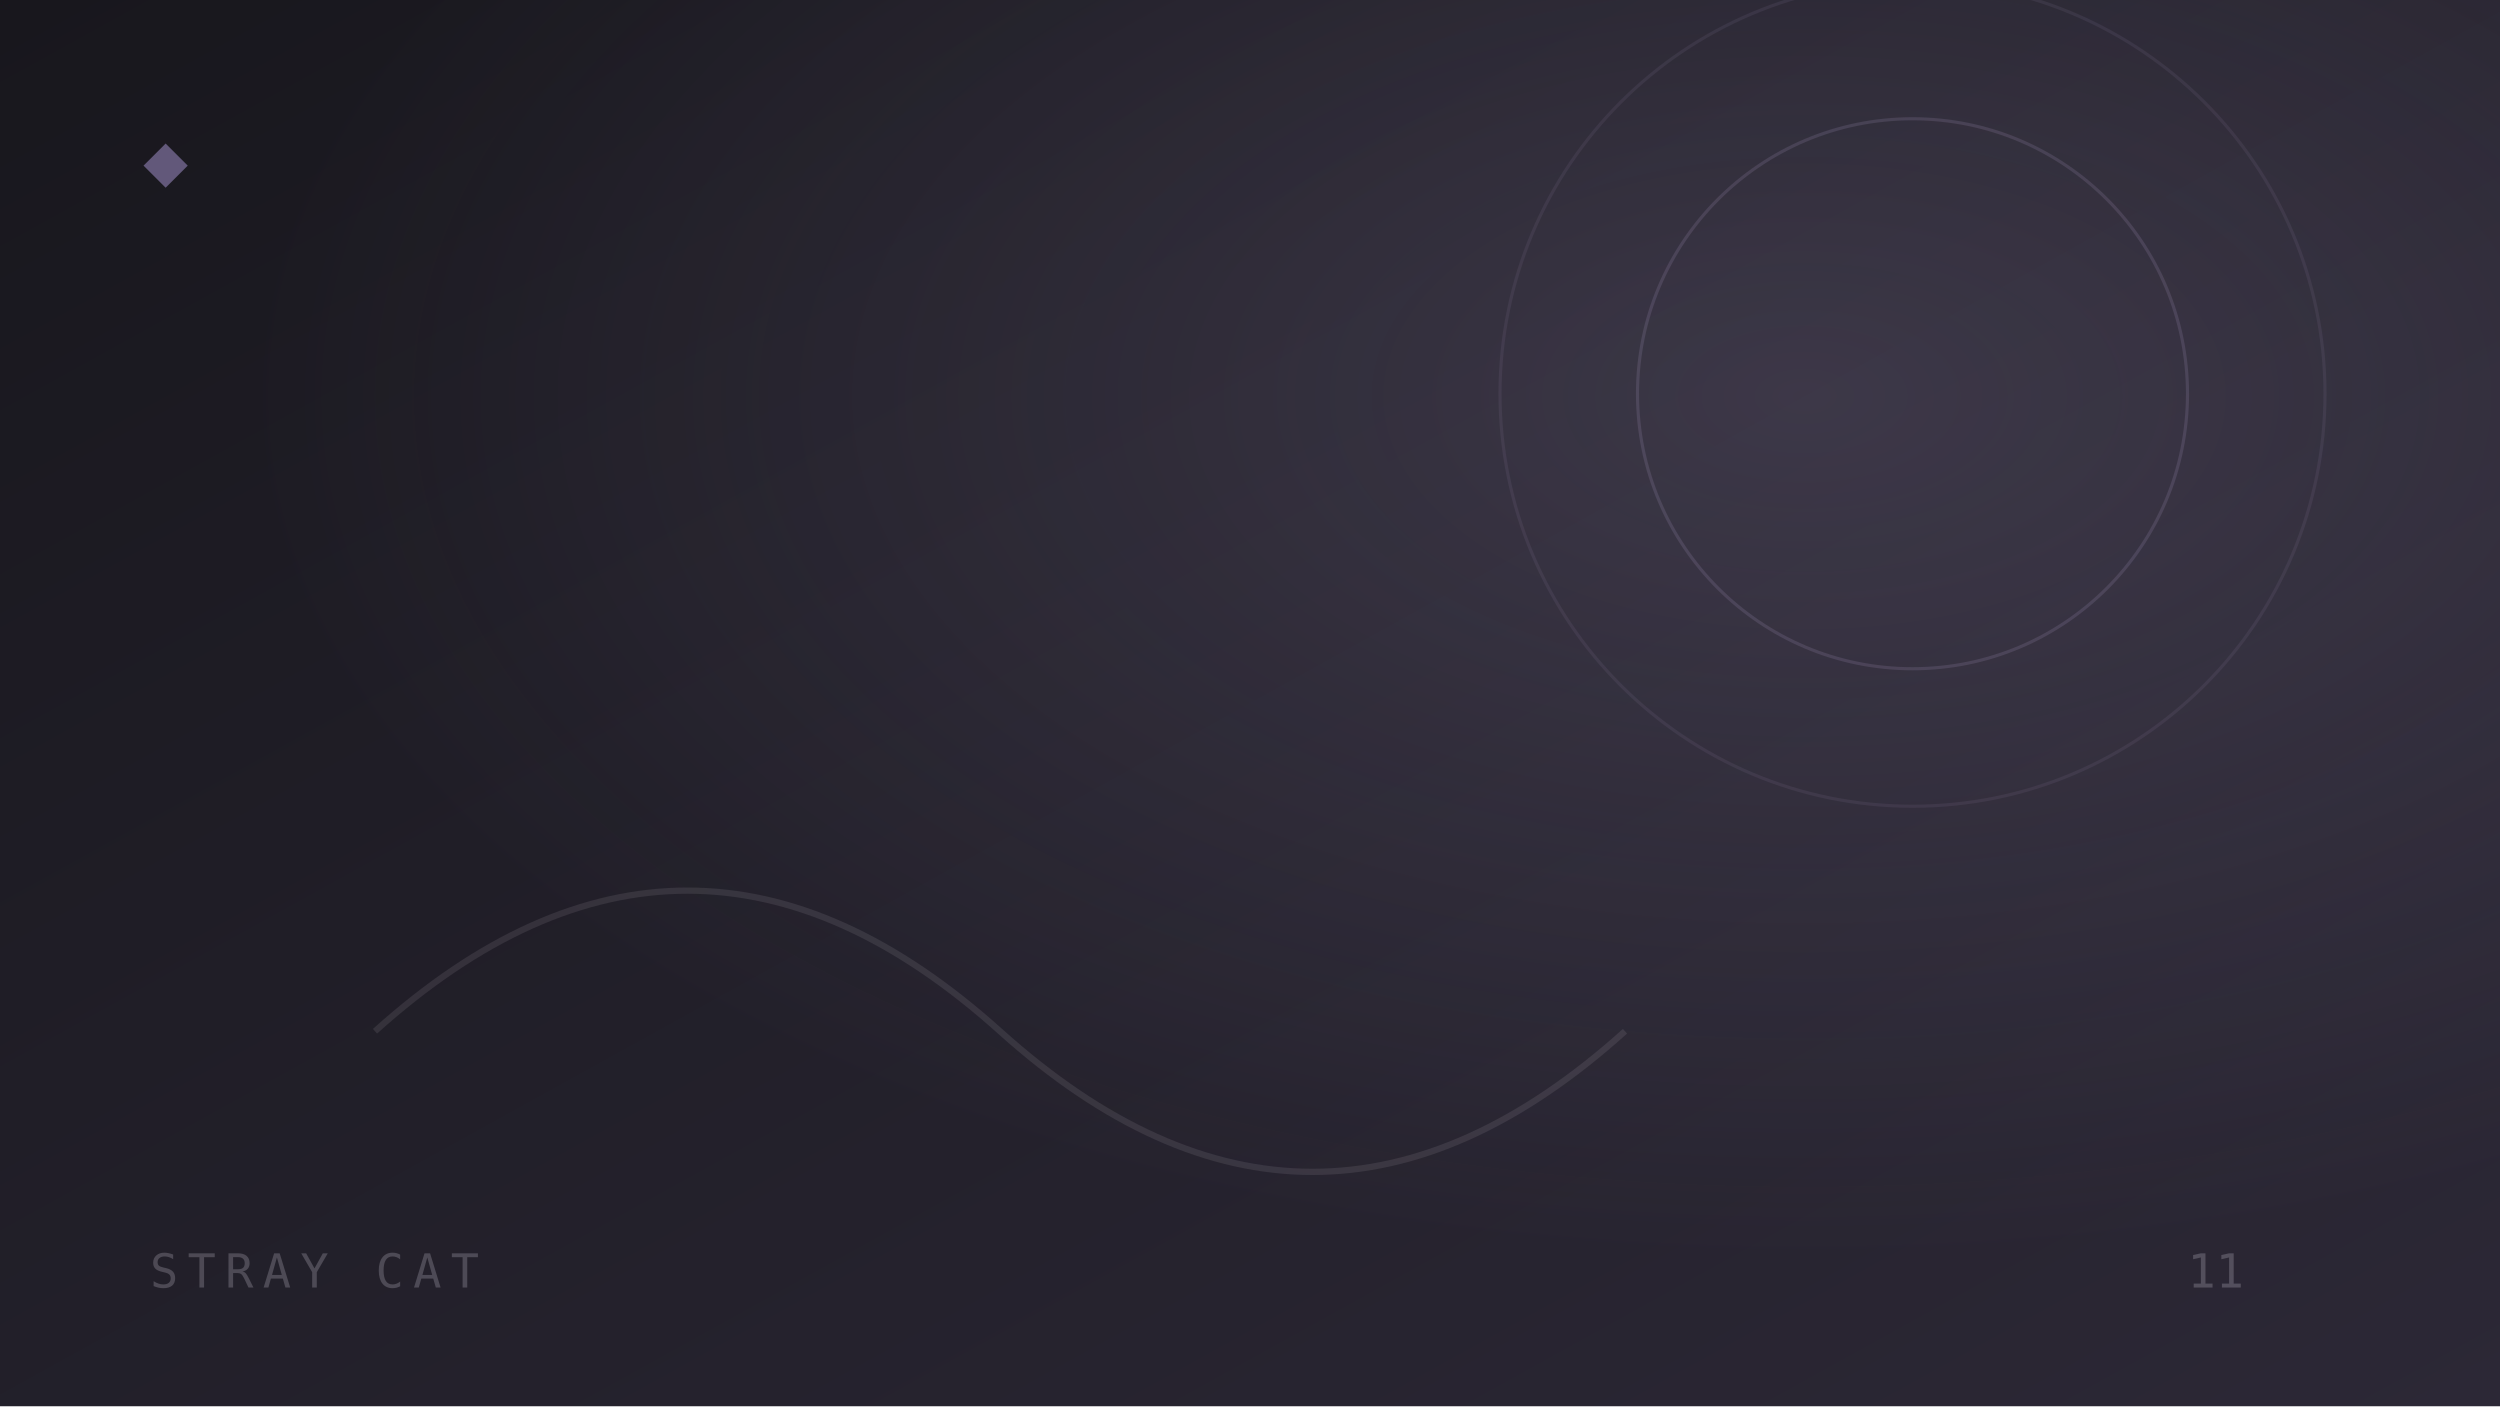
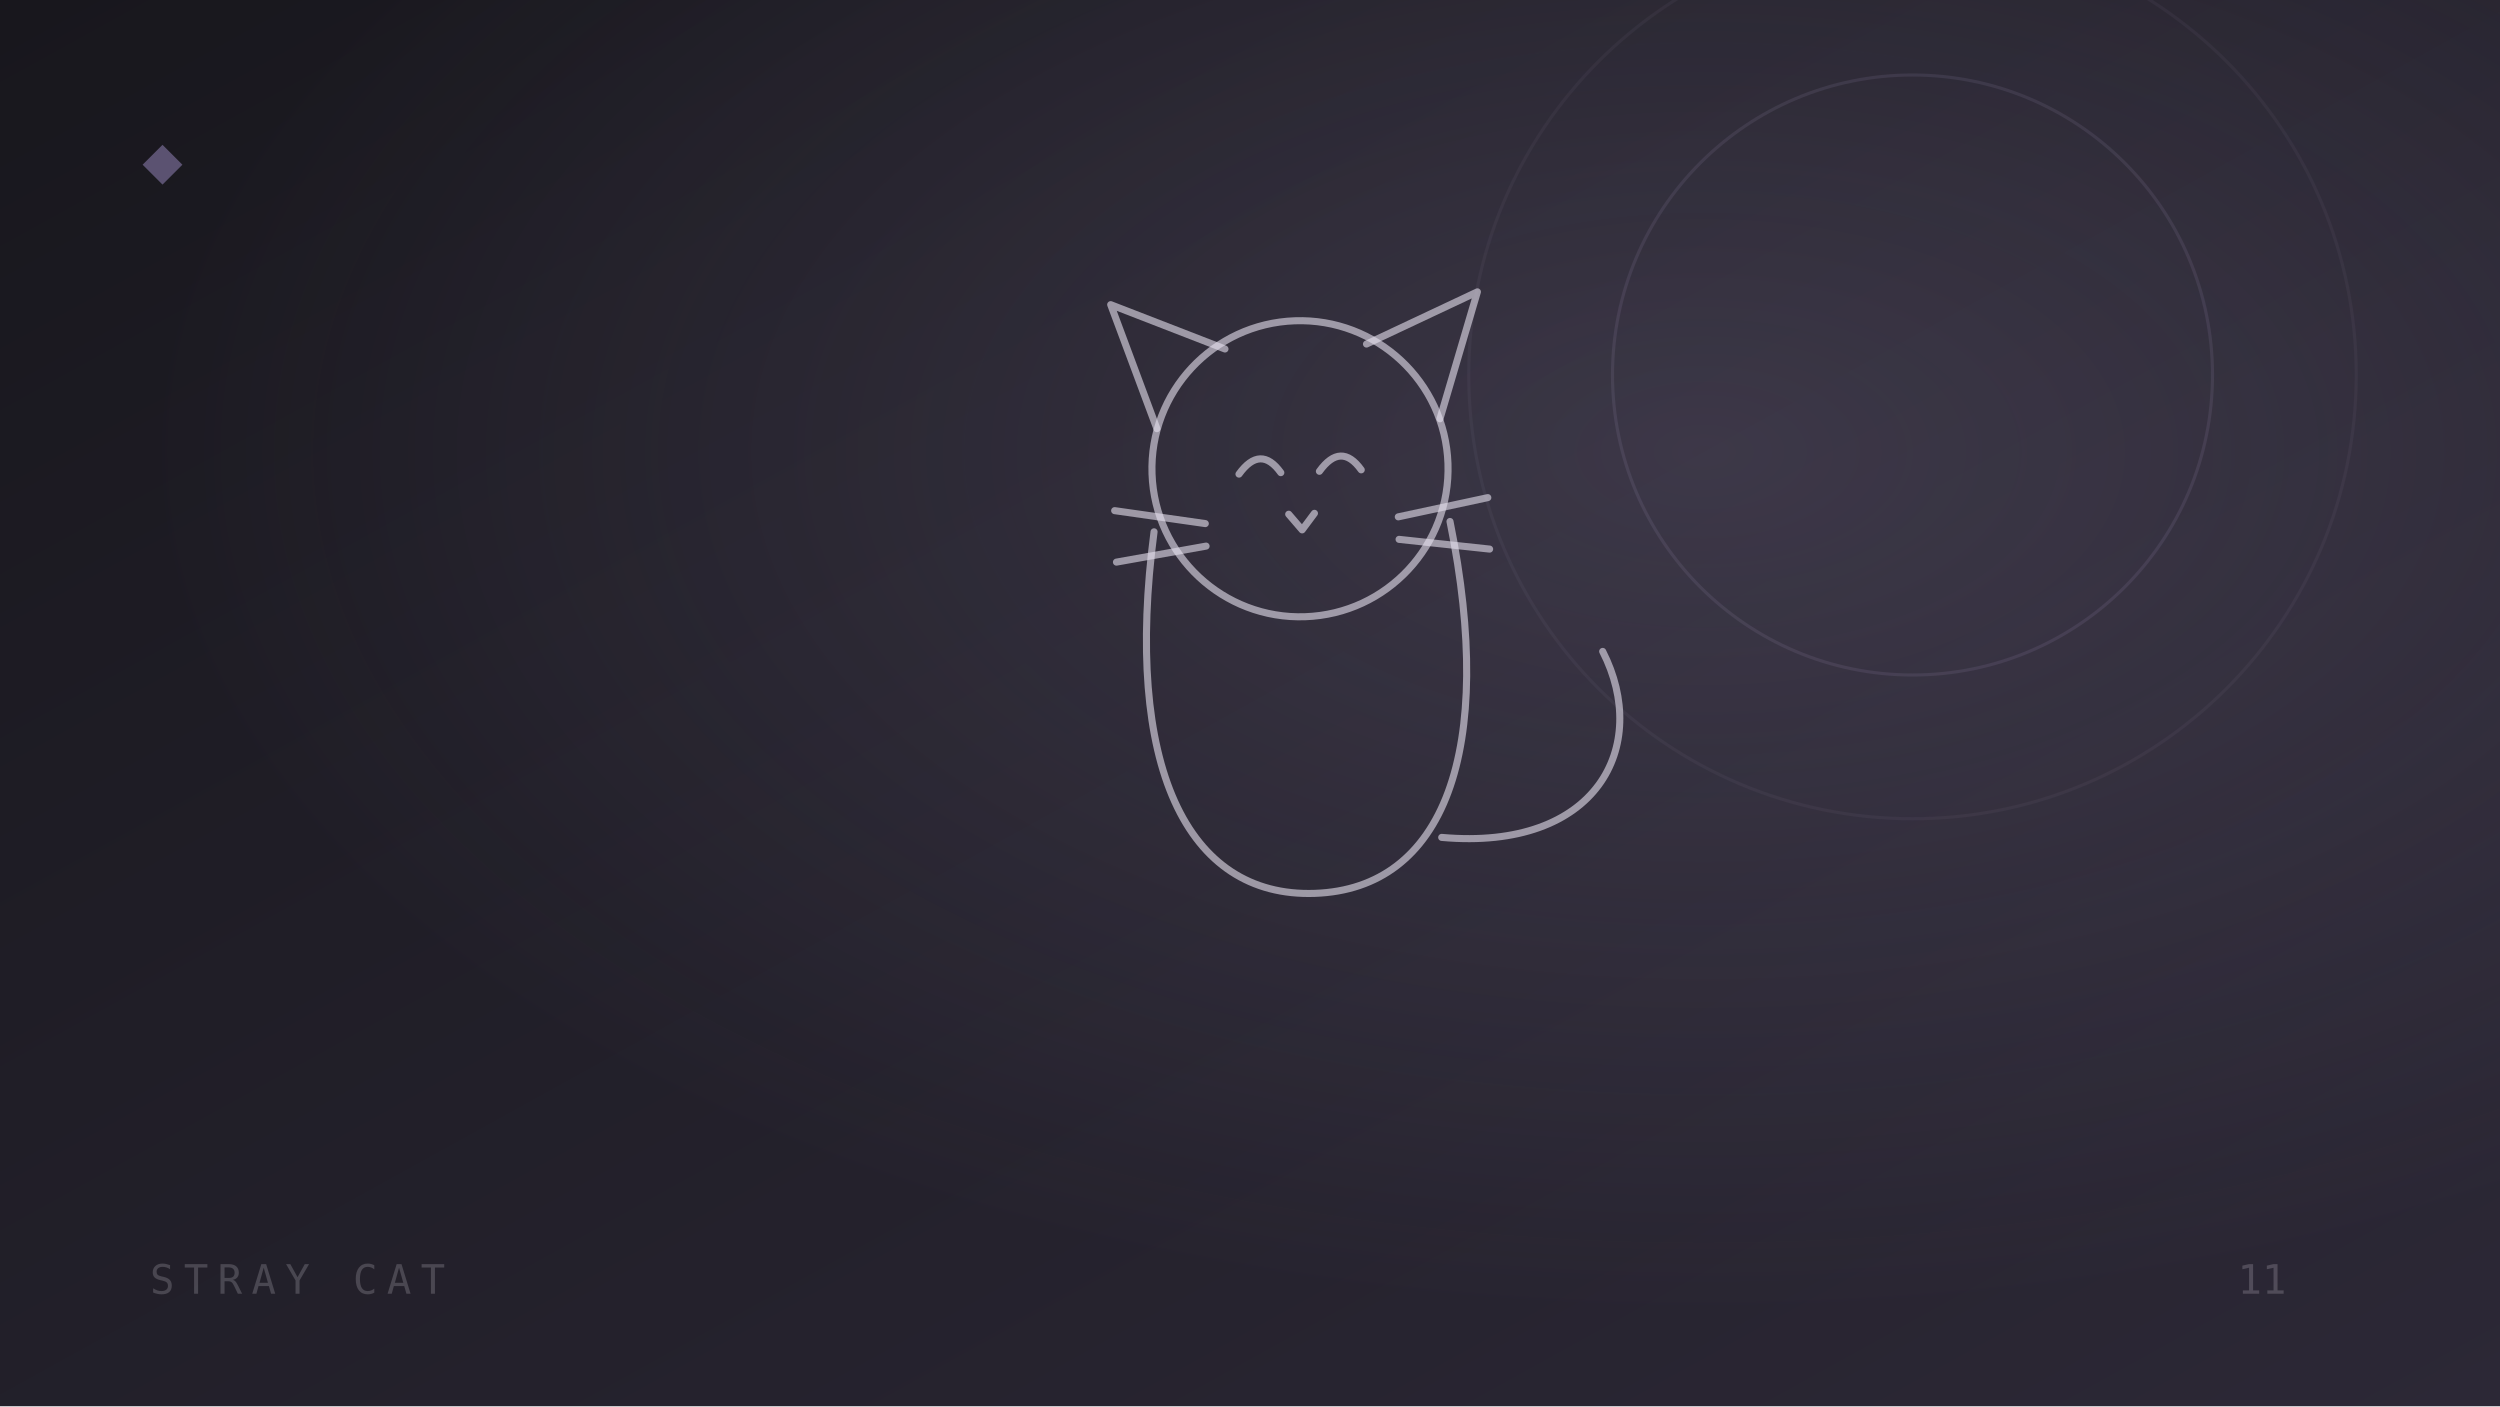
<svg xmlns="http://www.w3.org/2000/svg" width="800" height="450" viewBox="0 0 800 450">
  <defs>
-     <linearGradient id="g" x1="0" y1="0" x2="1" y2="1">
+     <linearGradient id="bg" x1="0" y1="0" x2="1" y2="1">
      <stop offset="0%" stop-color="#18171d" />
      <stop offset="100%" stop-color="#2c2836" />
    </linearGradient>
-     <radialGradient id="r" cx="0.72" cy="0.28" r="0.62">
+     <radialGradient id="glow" cx="0.68" cy="0.32" r="0.62">
      <stop offset="0%" stop-color="#c9b8e8" stop-opacity="0.16" />
      <stop offset="100%" stop-color="#c9b8e8" stop-opacity="0" />
    </radialGradient>
  </defs>
-   <rect width="800" height="450" fill="url(#g)" />
-   <rect width="800" height="450" fill="url(#r)" />
-   <circle cx="612" cy="126" r="88" fill="none" stroke="#c9b8e8" stroke-opacity="0.14" stroke-width="1" />
-   <circle cx="612" cy="126" r="132" fill="none" stroke="#c9b8e8" stroke-opacity="0.08" stroke-width="1" />
-   <path d="M120 330 Q220 240 320 330 T520 330" fill="none" stroke="#e6e1ee" stroke-opacity="0.10" stroke-width="2" />
-   <rect x="48" y="48" width="10" height="10" fill="#9d8cc4" fill-opacity="0.55" transform="rotate(45 53 53)" />
-   <text x="48" y="412" font-family="monospace" font-size="15" fill="#e6e1ee" fill-opacity="0.22" letter-spacing="3">STRAY CAT</text>
-   <text x="700" y="412" font-family="monospace" font-size="15" fill="#e6e1ee" fill-opacity="0.22">11</text>
+   <rect width="800" height="450" fill="url(#bg)" />
+   <rect width="800" height="450" fill="url(#glow)" />
+   <circle cx="612" cy="120" r="96" fill="none" stroke="#c9b8e8" stroke-opacity="0.10" />
+   <circle cx="612" cy="120" r="142" fill="none" stroke="#c9b8e8" stroke-opacity="0.05" />
+   <g transform="translate(416,150) scale(1.03) rotate(-2)" fill="none" stroke="#e6e1ee" stroke-width="2.2" stroke-opacity="0.60" stroke-linecap="round" stroke-linejoin="round">
+     <path d="M-44 -14 L-57 -53 L-22 -38" />
+     <path d="M44 -14 L57 -53 L22 -38" />
+     <circle cx="0" cy="0" r="46" />
+     <path d="M-46 18 C-58 90 -40 132 0 132 C40 132 58 90 46 18" />
+     <path d="M40 116 C88 122 106 90 92 60" />
+     <path d="M-19 1 q7 -9 13 0" />
+     <path d="M6 1 q7 -9 13 0" />
+     <path d="M-4 14 l4 5 l4 -5" />
+     <path d="M-30 16 L-58 11 M-30 23 L-58 27" />
+     <path d="M30 16 L58 11 M30 23 L58 27" />
+   </g>
+   <rect x="48" y="48" width="9" height="9" fill="#9d8cc4" fill-opacity="0.5" transform="rotate(45 52 52)" />
+   <text x="48" y="414" font-family="monospace" font-size="13" fill="#e6e1ee" fill-opacity="0.20" letter-spacing="3">STRAY CAT</text>
+   <text x="716" y="414" font-family="monospace" font-size="13" fill="#e6e1ee" fill-opacity="0.20">11</text>
</svg>
